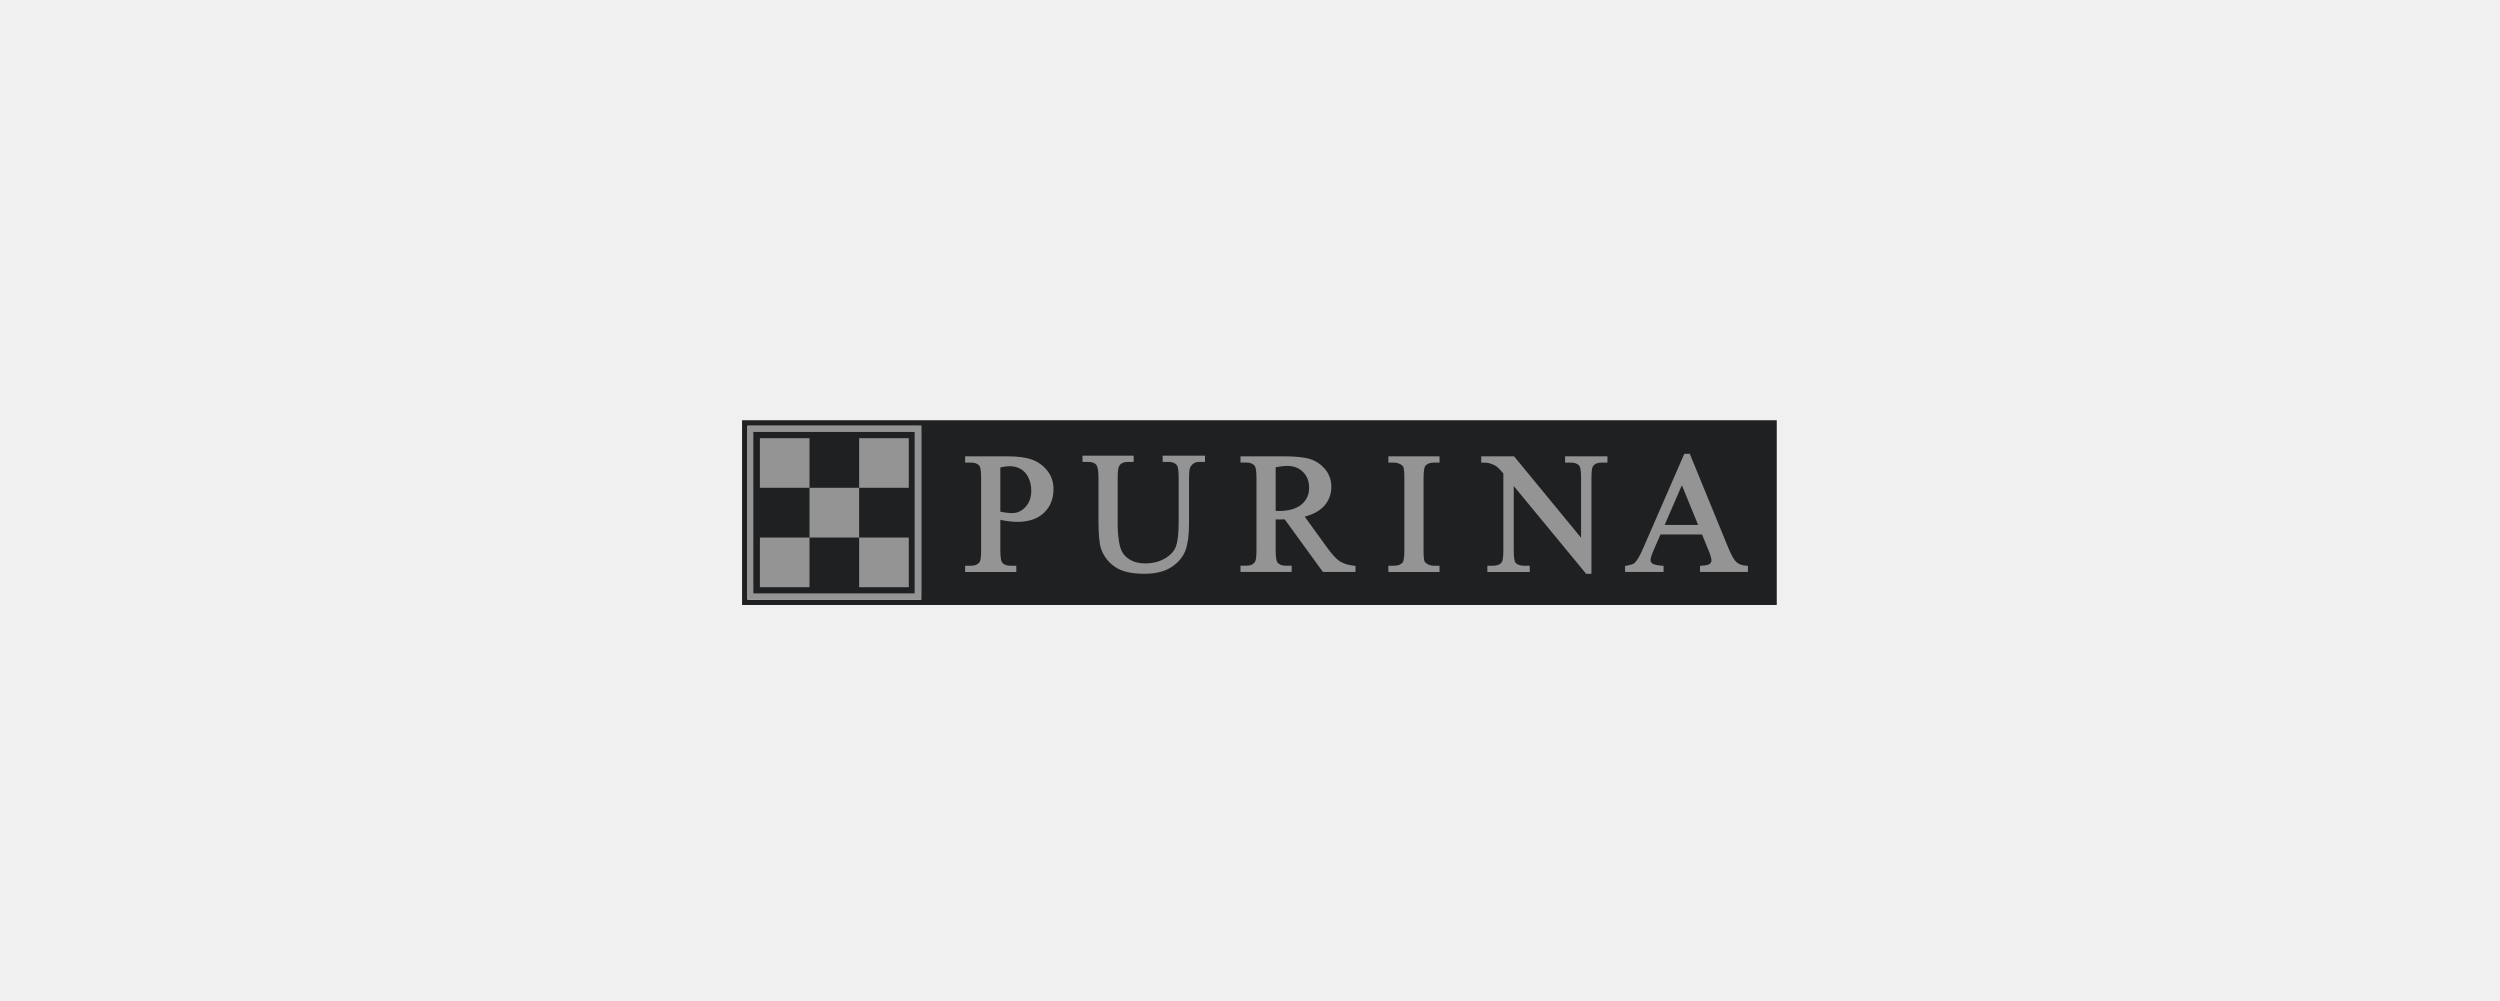
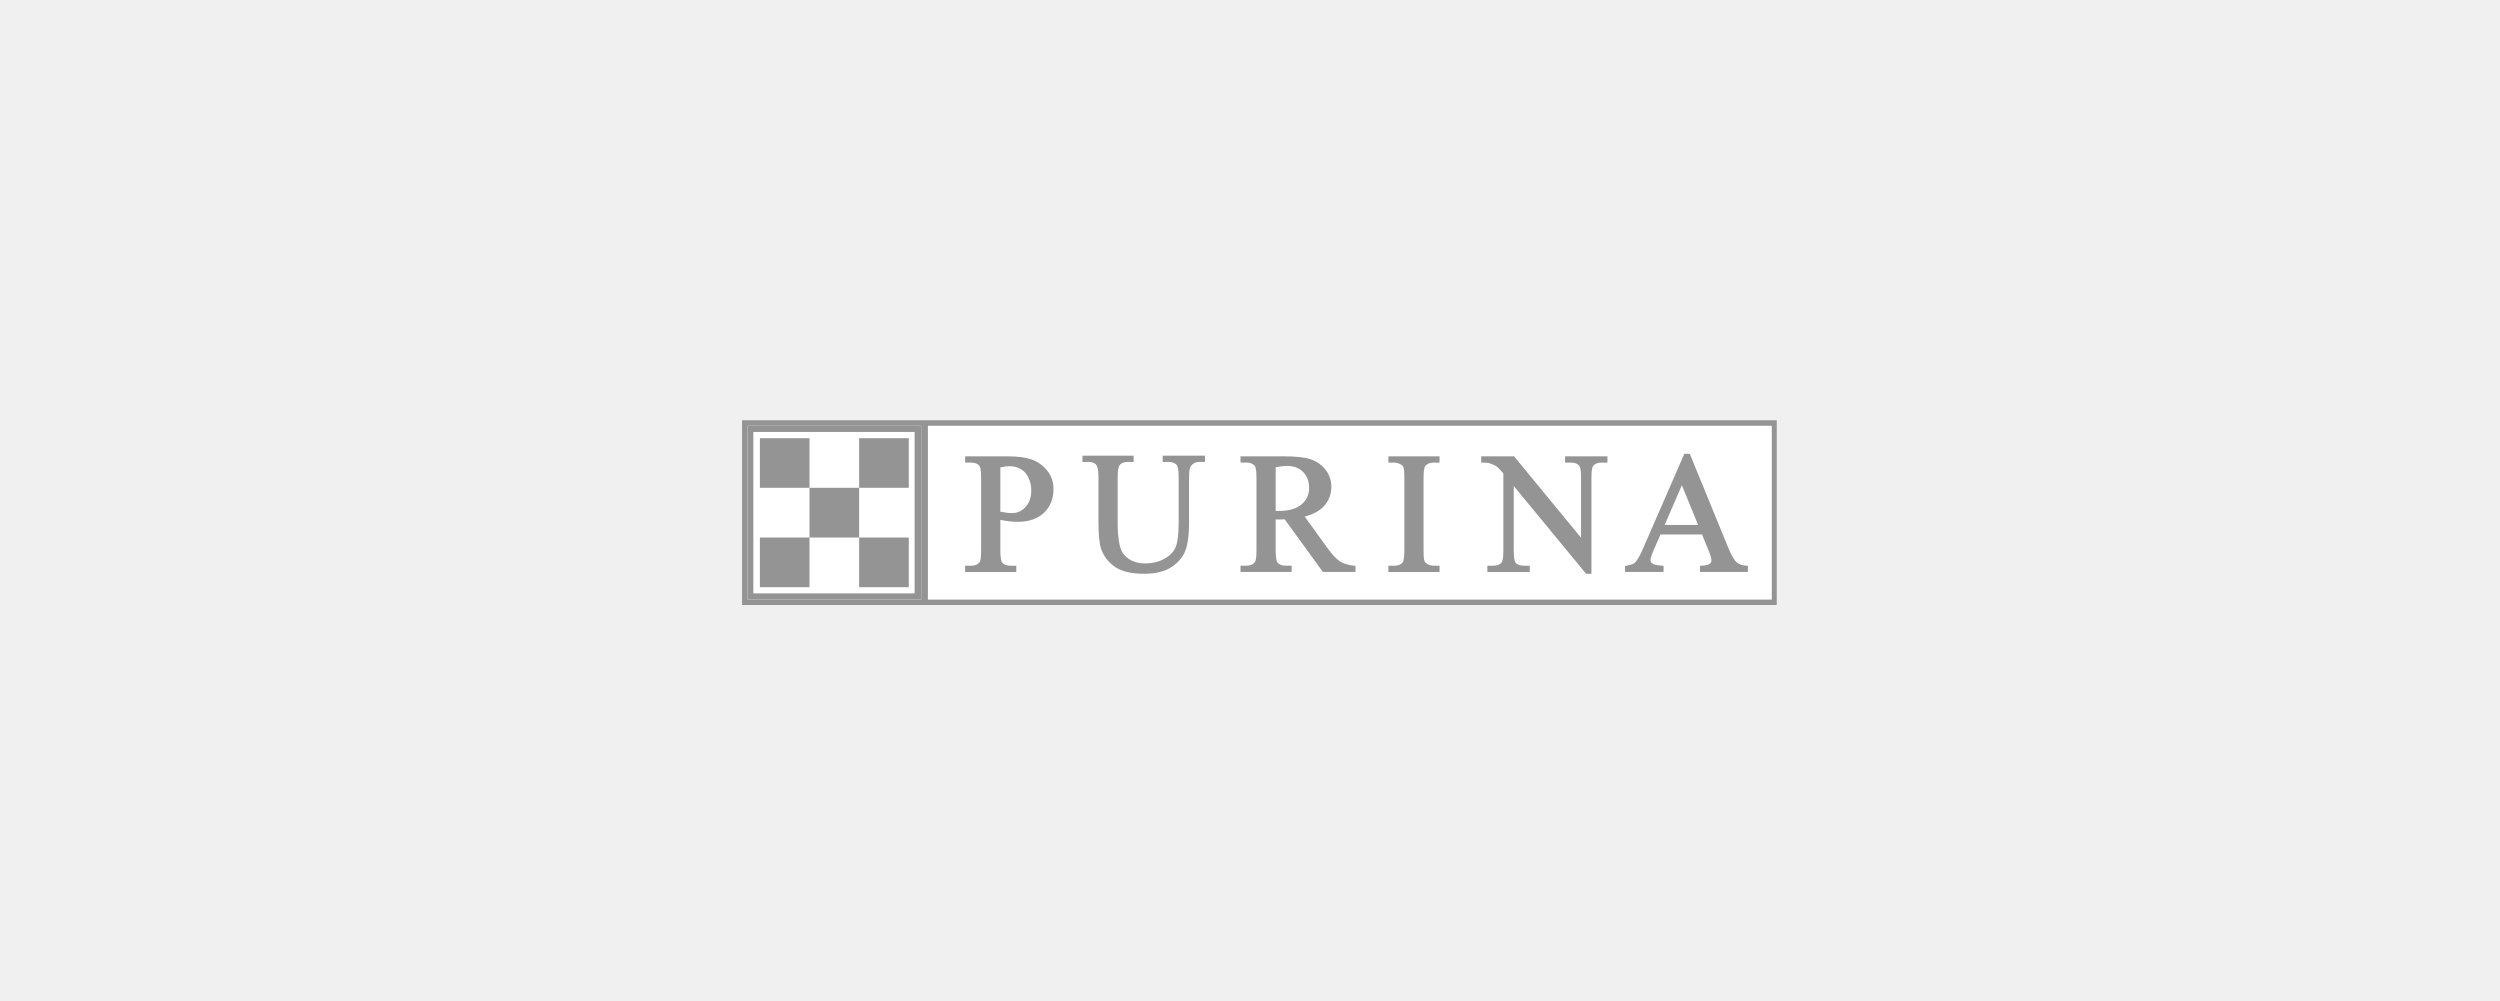
<svg xmlns="http://www.w3.org/2000/svg" width="300" height="120" viewBox="0 0 300 120" fill="none">
-   <path d="M89.047 72.598H213.21V50.43H89.047v22.168Z" fill="#1F2022" />
-   <path d="M111.348 71.95h101.266V51.09H111.348v20.86Z" fill="#1F2022" />
-   <path d="M89.7 71.95h20.844V51.09H89.699v20.86Z" fill="#fff" />
+   <path d="M89.047 72.598H213.21V50.43H89.047v22.168Z" fill="#949494" />
+   <path d="M111.348 71.95h101.266V51.09H111.348v20.86Zm-21.648 0h20.844V51.09H89.699v20.86Z" fill="#fff" />
  <path d="M90.36 71.29h19.524V51.75H90.359v19.54Z" fill="#fff" />
  <path d="M120.041 56.092c.435-.099.804-.15 1.086-.15.514 0 .973.117 1.372.348.393.228.702.58.921 1.041.222.474.333.996.333 1.552 0 .795-.231 1.452-.687 1.95-.459.498-.987.738-1.614.738-.18 0-.406-.015-.664-.045a20.66 20.66 0 0 1-.747-.12v-5.314Zm3.79-.945c-.711-.255-1.689-.387-2.905-.387h-5.11v.75h.7c.453 0 .78.123 1.002.372.081.096.216.408.216 1.452v8.732c0 .951-.102 1.257-.165 1.356-.207.312-.552.465-1.053.465h-.7v.754h6.14v-.754h-.702c-.451 0-.775-.12-.985-.369-.087-.096-.228-.41-.228-1.452v-3.688c.336.072.669.13.984.171.385.048.745.072 1.072.072 1.359 0 2.43-.366 3.186-1.092.756-.726 1.138-1.68 1.138-2.833 0-.852-.253-1.602-.754-2.226a4.116 4.116 0 0 0-1.836-1.323Zm15.882-.468h-.192v.75h.693c.451 0 .778.12.997.372.084.096.228.417.228 1.452v5.452c0 1.399-.126 2.395-.369 2.968-.237.555-.693 1.02-1.351 1.383-.663.366-1.431.552-2.28.552-.657 0-1.218-.117-1.662-.348-.444-.228-.787-.519-1.021-.867-.237-.351-.402-.855-.492-1.5a12.516 12.516 0 0 1-.144-1.77v-5.87c0-.888.114-1.242.21-1.383.198-.297.528-.441 1.009-.441h.699v-.75h-6.14v.75h.691c.438 0 .753.108.939.32.132.151.288.535.288 1.504v5.266c0 1.663.108 2.77.33 3.385.33.897.9 1.62 1.695 2.151.792.531 1.954.798 3.46.798 1.383 0 2.499-.279 3.316-.83.816-.553 1.371-1.23 1.653-2.011.276-.762.414-1.84.414-3.205v-5.455c0-.936.108-1.239.174-1.338.249-.396.591-.585 1.05-.585h.693v-.75h-.192m8.672 1.392c.558-.108 1.017-.165 1.35-.165.802 0 1.453.246 1.936.732.486.492.726 1.116.726 1.912 0 .807-.297 1.455-.903 1.977-.606.522-1.534.79-2.752.79-.051 0-.117-.004-.219-.007-.036 0-.084-.003-.138-.003v-5.236Zm7.697 11.285c-.432-.279-.967-.86-1.585-1.728l-2.628-3.634c1.029-.27 1.815-.699 2.334-1.284a3.35 3.35 0 0 0 .861-2.286c0-.82-.255-1.537-.756-2.13a3.823 3.823 0 0 0-1.821-1.213c-.696-.216-1.779-.324-3.223-.324h-5.101v.75h.693c.454 0 .778.123.997.372.087.096.228.411.228 1.452v8.732c0 .948-.111 1.254-.174 1.353-.207.315-.549.468-1.051.468h-.693v.75h6.14v-.75h-.715c-.444 0-.762-.12-.975-.369-.087-.096-.228-.41-.228-1.452V62.33c.033.003.069.006.102.006.087.003.18.003.276.003.192 0 .432-.006.708-.015l4.525 6.233.057.078h3.91v-.73l-.174-.018c-.702-.078-1.275-.255-1.707-.53Zm6.019-12.593h-.192v.75h.667c.282 0 .555.072.816.216.162.093.27.204.318.33.054.132.117.462.117 1.278v8.729c0 1-.126 1.317-.201 1.416-.21.273-.555.408-1.05.408h-.667v.75h6.14v-.75h-.676c-.279 0-.549-.072-.801-.213-.168-.096-.279-.207-.327-.33-.054-.132-.114-.465-.114-1.281v-8.729c0-.999.129-1.314.204-1.413.213-.276.552-.411 1.038-.411h.676v-.75h-.195m20.343.555v-.558h-5.083v.75h.663c.471 0 .816.12 1.023.357.087.096.231.411.231 1.434v7.229l-7.978-9.698-.057-.072h-3.946v.75h.195c.369 0 .645.03.816.084.369.12.648.249.837.384.174.129.45.414.808.834V66.1c0 .942-.114 1.251-.186 1.353-.202.294-.553.435-1.069.435h-.663v.75h5.083v-.75h-.672c-.468 0-.813-.12-1.026-.357-.081-.093-.219-.405-.219-1.431v-7.778l8.63 10.466.057.07h.636V57.3c0-.942.117-1.251.186-1.353.204-.294.549-.438 1.059-.438h.675m8.932 2.721 1.948 4.76h-4.015l2.067-4.76Zm7.742 9.654c-.504-.03-.898-.165-1.171-.405-.288-.25-.618-.817-.978-1.687l-4.594-11.213-.051-.12h-.657l-.051.117-4.825 11.078c-.399.957-.762 1.594-1.08 1.894-.078.075-.309.219-.993.339l-.159.03v.717h4.621v-.735l-.18-.015c-.756-.054-1.051-.171-1.162-.261-.15-.117-.222-.247-.222-.394 0-.159.057-.48.324-1.098l.868-1.992h4.987c.171.417.747 1.821.747 1.824.255.597.384 1.036.384 1.297a.497.497 0 0 1-.213.402c-.105.084-.363.195-.975.222l-.186.009v.74h5.749v-.737M89.7 71.95h20.844V51.09H89.699v20.86Z" fill="#949494" />
-   <path d="M90.402 71.206h19.354V51.834H90.402v19.372Z" fill="#1F2022" />
+   <path d="M90.402 71.206h19.354V51.834H90.402v19.372Z" fill="#fff" />
  <path d="M91.188 58.54h5.953v-5.959h-5.954v5.96Zm11.91 0h5.956v-5.959h-5.956v5.96Z" fill="#949494" />
  <path d="M97.14 64.5h5.957v-5.96h-5.956v5.96Zm-5.952 5.961h5.953V64.5h-5.954v5.962Zm11.91 0h5.956V64.5h-5.956v5.962Z" fill="#949494" />
</svg>
